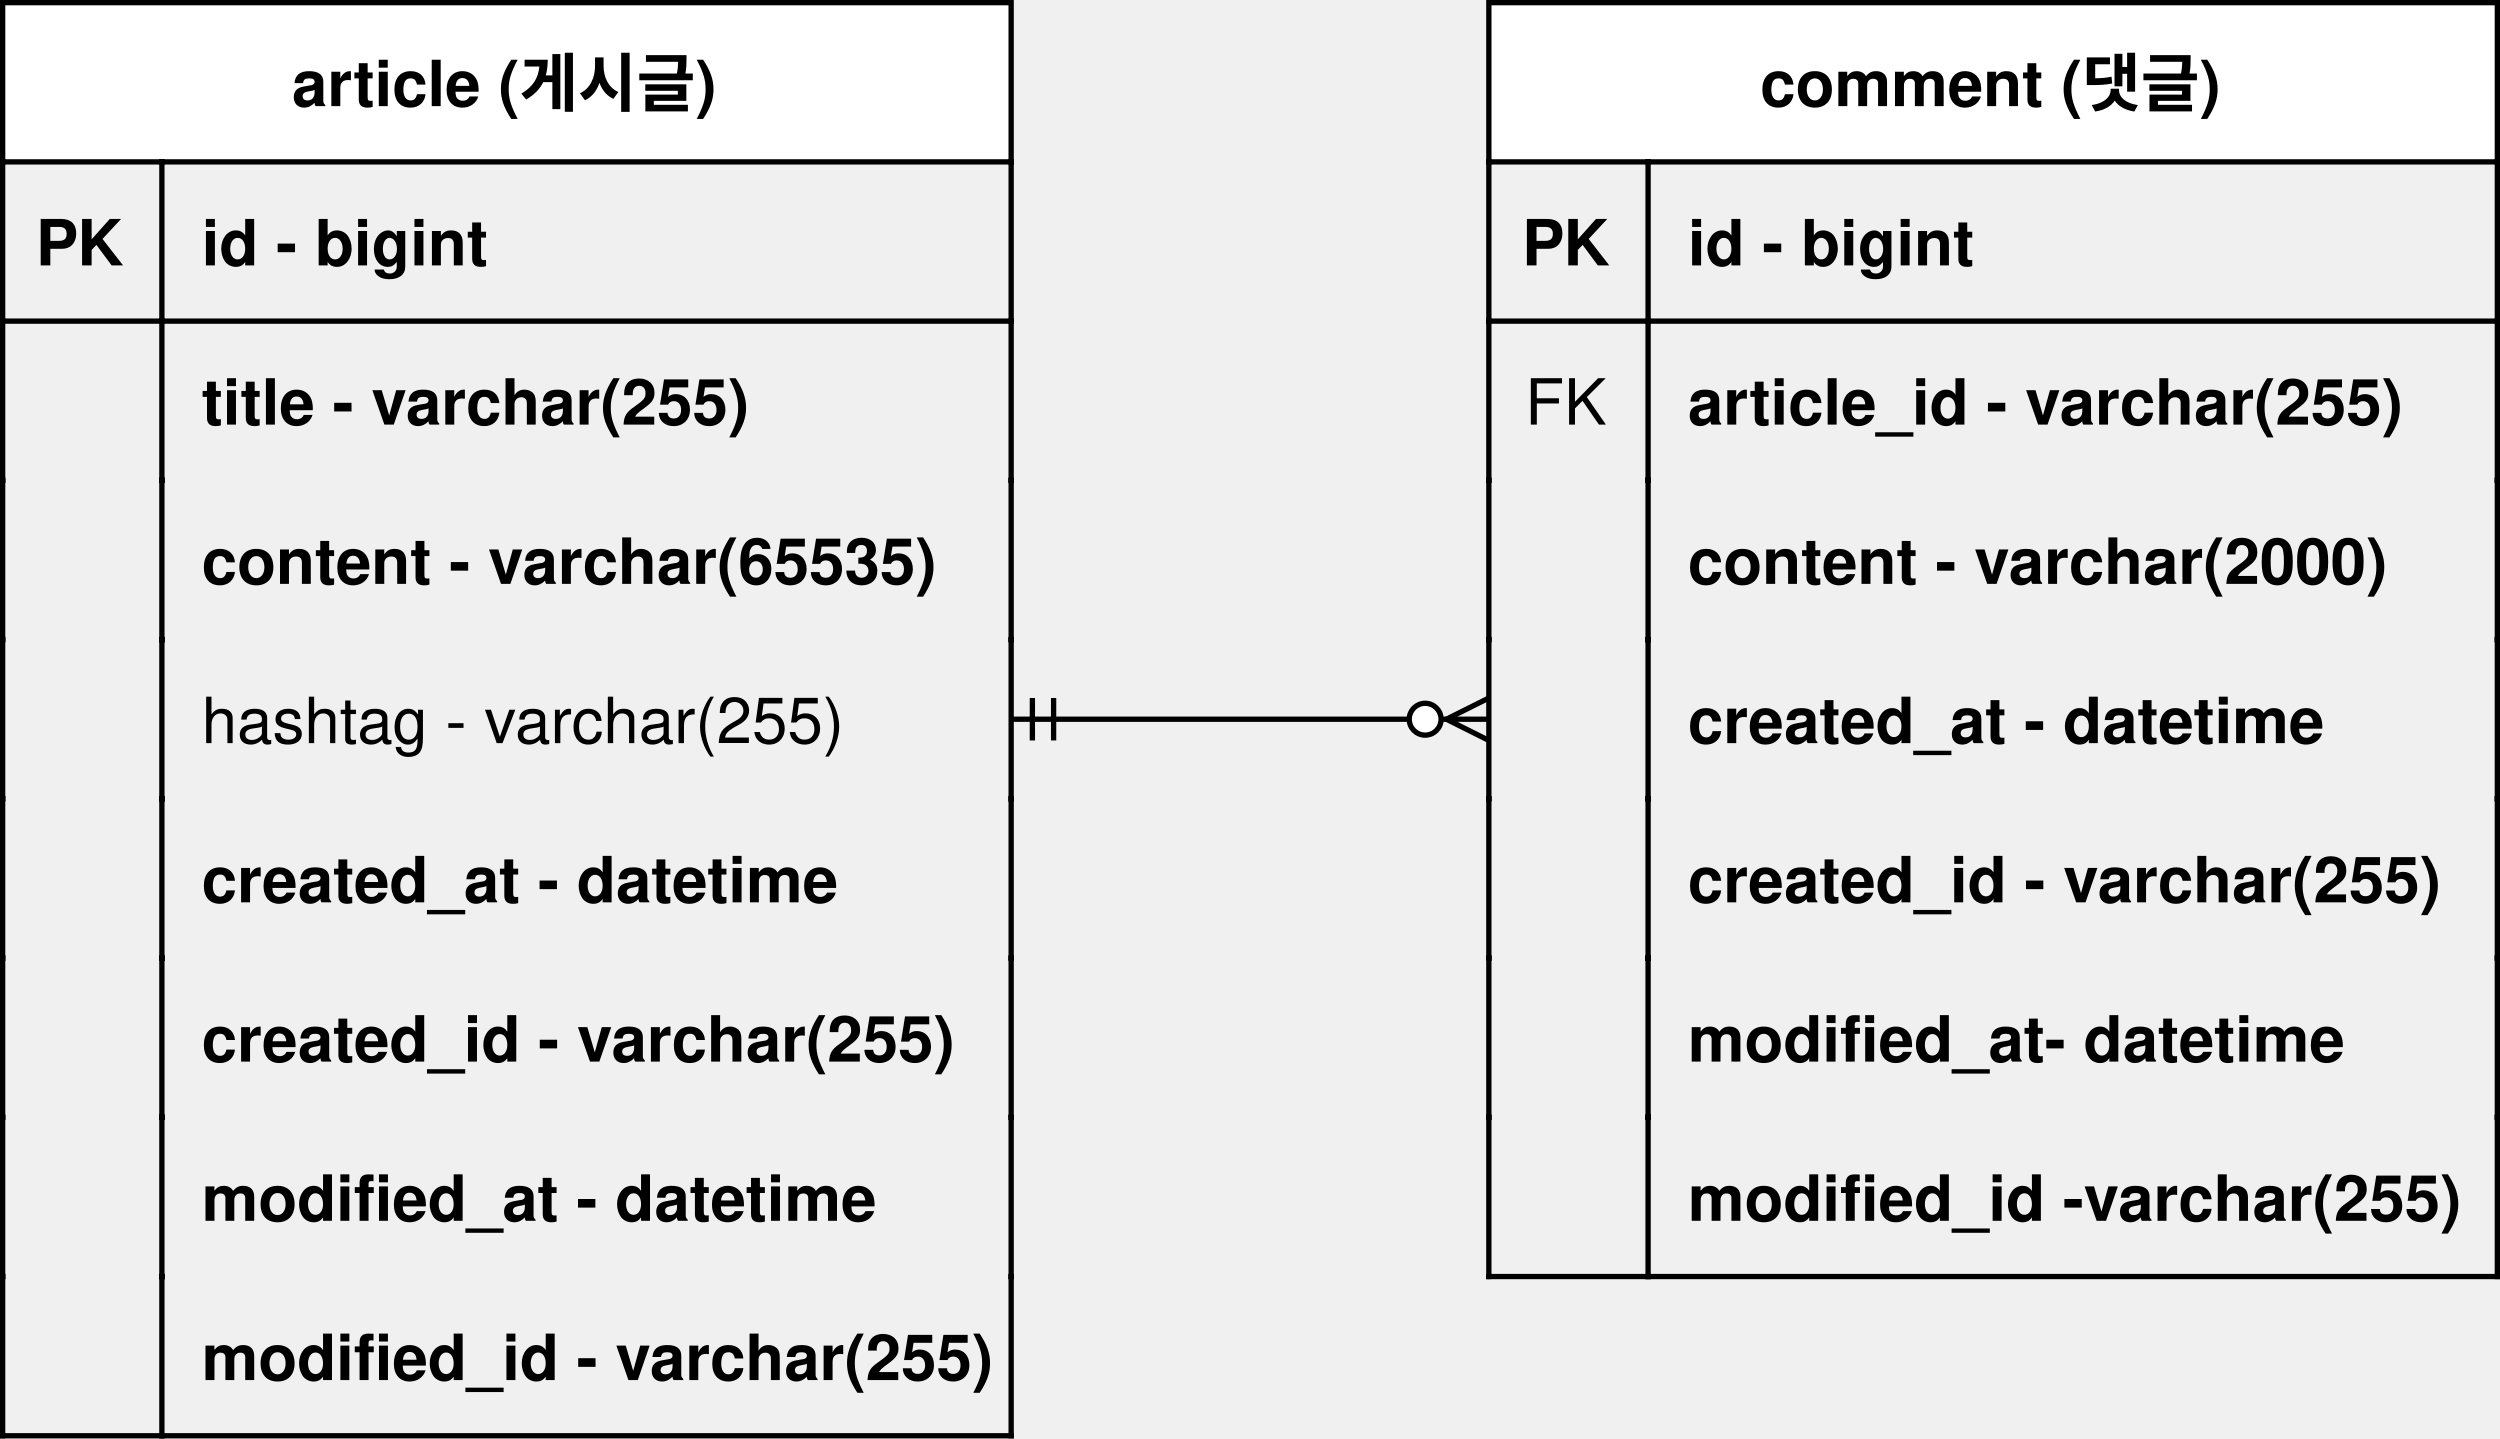
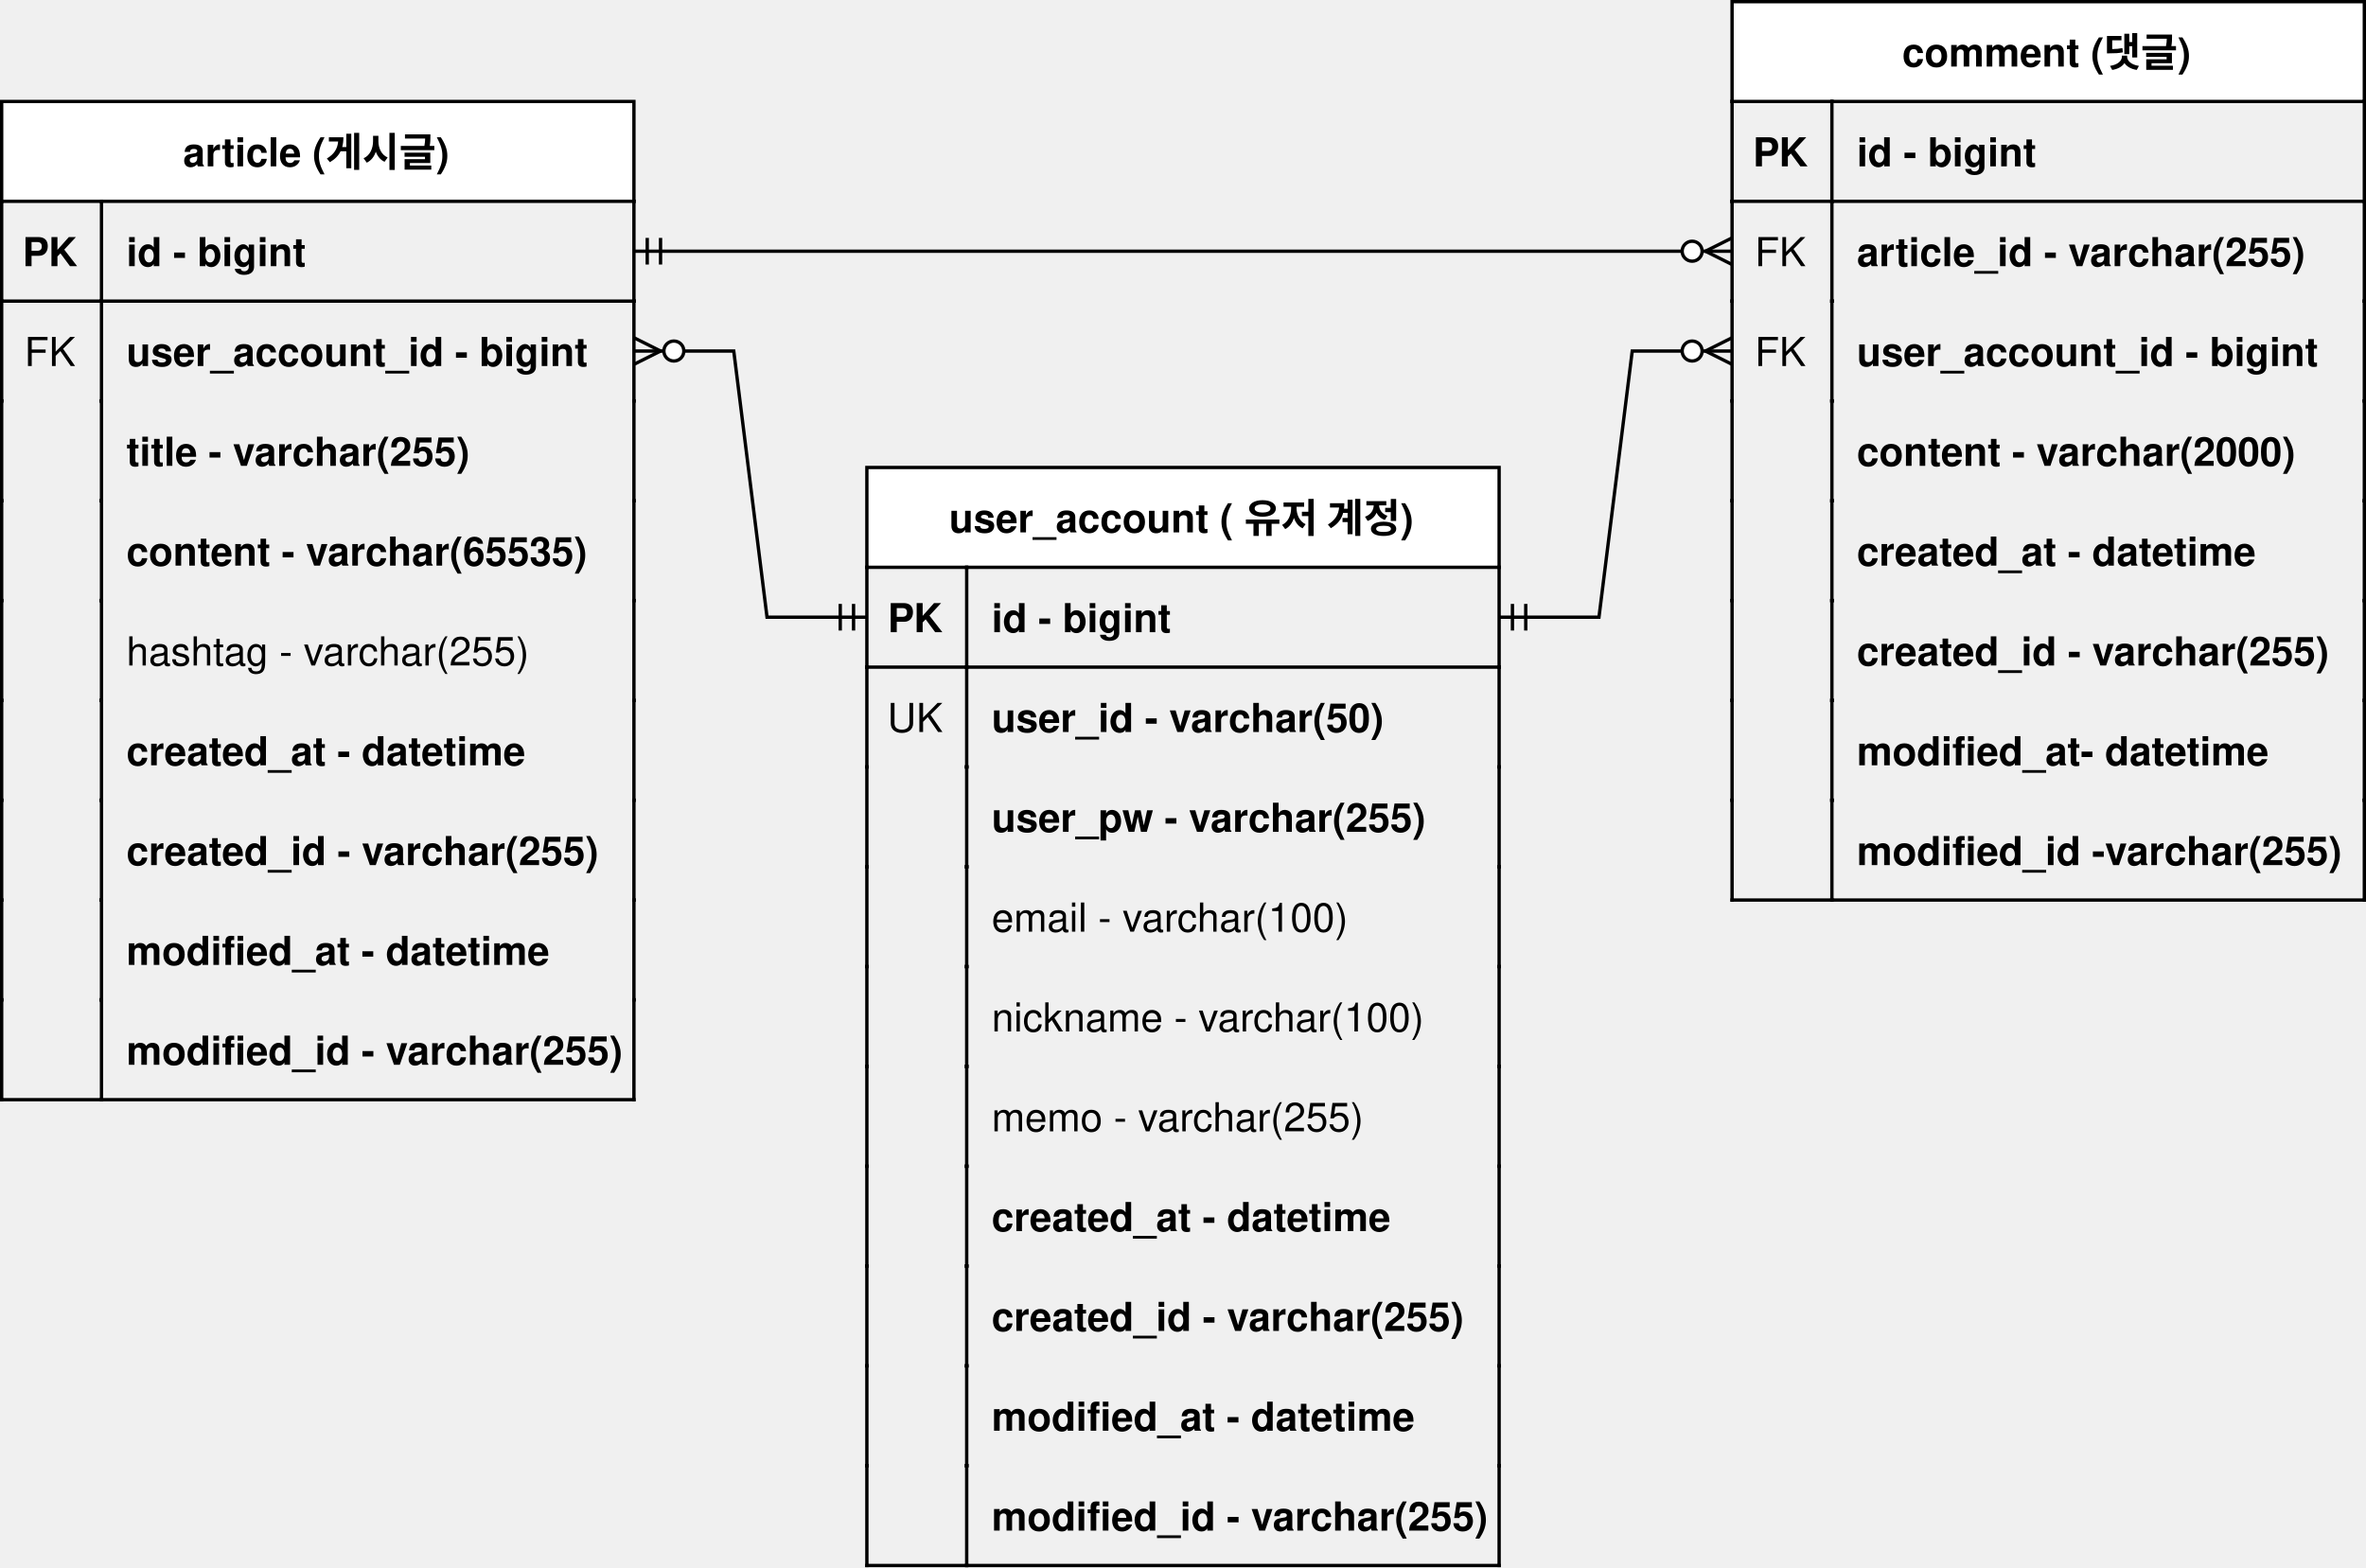
- <svg xmlns="http://www.w3.org/2000/svg" version="1.1" width="471px" height="271px" viewBox="-0.5 -0.5 471 271" content="&lt;mxfile host=&quot;app.diagrams.net&quot; modified=&quot;2023-02-03T14:07:26.962Z&quot; agent=&quot;5.0 (Windows NT 10.0; Win64; x64) AppleWebKit/537.36 (KHTML, like Gecko) Chrome/109.0.0.0 Safari/537.36&quot; etag=&quot;fzOn1DcI_xq3Z5FIVGbQ&quot; version=&quot;20.8.15&quot; type=&quot;github&quot;&gt;&lt;diagram name=&quot;페이지-1&quot; id=&quot;qyMd-L4pfQEBpi4ErhPs&quot;&gt;7Z1db9s2FIZ/jYDsIoX15diXleN0w1IsSFus283AWLREgBI9mmns/PqREmnJpuVKq22lJoEEEY8oSjznpR7zRJQdf5KtPlCwSD+SGGLHG8Qrx791PM/1xj7/Iyzr0hIGbmlIKIplpcrwCb1CaRxI6zOK4XKrIiMEM7TYNs5InsMZ27IBSsnLdrU5wdtnXYAEaoZPM4B1658oZmlpHXk3lf1XiJJUndkdjss9GVCVZU+WKYjJS83kTx1/Qglh5Va2mkAsnKf8Uh5317B3c2EU5qzNAWn2Ad6tvySj9b9//5Y+rB9RhK9lK98AfpYdBpShGe+9N7hypu+dyHNGE2c6cUaRM54UlpEzGvwi+8TWylG8ewuxycCTMEVLxluS8fQH3MAjxADKIeUGtyhjDBZLVFQvLSnC8T1Yk2emGlKlaI5WMH4swynq8sje88ZEUTQ+541/khcjdgOMkpxvz7hzxBkjCpf8Wu7BkskasuOQMrhq9Ki7iRMXOCQZZHTNq6gDBjK0UttDWXyphOKOpS2ticS7kUYgxZlsmq7ixzdkCDuE09PCeThOj0KQUUooehXRwdKb9dgV5ReUYZBzpYN4xxSRYmQXMUAYTwgmIsA5yaEWY1EppmTxGdAEMmlYEJSzwg9hxH+4ZyaDd6ET8mud8LJblfmPqE7ZhORLRrmWRBuQh/QFirBGjCxkoxjOVftU+l1sPxHGSNZFAM2DRleFVIHfUgX+qUTgayJ4+L1RBgsx3gF+5PdOkCe4DFpxKwVV0PZEdq+vN/7ddfzu8CTc7XNc3A1TFMcw/6F4ePvjUQuA39H/srHKK51bA5jfd3LA+AB5zuOlFtTNdf7/OAdanHl1b3DNf59QIkZHv0FX9+CybrRcgBnKk/vyyOGOKsJzqWLVPEqHR1VJq+bOIJPQMqEVEwYnZELbTwYnY8KwvQjOc3OAMVLtHR8IoZlAuNGCzBArrvW6MNNZCuiVF4bNn97fCBn2yWH7M8SxtWEcFkYWC71jYdw3FsZGYWFkJhZUKq0WZZGLEb7aJsMwDH2j2dAgEOPY4OppQQuHc8PB9fqmg9shnXgBeHAb4nHxfNAThilYpgwkFzJzOL4kzCOCnmy0RDg7EcLeidAhmXgJRAgMJYKeLpxRyE8Z/wPUpCHmRYYy+DMC4UjThSZ5mEcHPfNo6XB2Oox6p0OHnOIl0OHGUDroWUNFh80/oH/2KcOxCNEgEeMIoXIZlhA9EmLzUGVvhPA6JBYvgBC15zyNIoSKai3MGYnRHNkJRCt9mIcHPQVp8XB2PAS946FDlvES8OAbigc9i7jBg51BtNOIeYjYk5MkWVY+xXDlTCOxTmXs2xUqW/JQOaGuK1SCk93ibaqwHel/bIlKOVoaUd/7GhVPTxVe+iIVQ7OFnp4ttMtUWujCOMCrU1oynHQO+B0y9L5SxddThHd9k+Gks0Df0CShrycJ5dpzOwlsKRHzGGHzhG+AEb0vW/HNyhP6huYJfT1PuH/hijcYHMj3GMAHmySUjuiwoM3y4VR86H/likpfmgKIsZmACPS5on1Oub08jMNDoE85LR7Oj4fel7EEHaaRF4CHUvYG4kGfJtoHlbtJxDxE2NdlvQVE9L6WJTDrjVmBoa/MCvTHUWpPKtv5w0FxmAcH+9KsNwCH/pexBGa9Nysw9MVZap7a/JyynT0cFIhxgAhbrG+DcQKVz7lbEVs/QgwYIvm02lNGpiSE6wmGsAzLwQ3z+L34ZgNenD6+Qko+k48gXyuuVPsykMd/FFKiosdQsQWuEPuqGuPbfwn7u1CWble1arcKPvxK6fprvVA7ShSrw4qSOq7svuhzo6SkaUme6QwecK56KxlTeGuq2CIdvnl1f10wGyMtAvJt+5IPqPKBFI8xKr2HO98LoCmx7Ko8qlKh1tBwpyF3t6HSFVpD35czL1bfPFFWr76/w5/+Bw==&lt;/diagram&gt;&lt;/mxfile&gt;" resource="https://app.diagrams.net/#Hjinnnii%2Ffastcampus-backend-board%2Ffeature%252F%25236-domain%2Fdocument%2Fboard-erd.svg">
+ <svg xmlns="http://www.w3.org/2000/svg" version="1.1" width="711px" height="471px" viewBox="-0.5 -0.5 711 471" content="&lt;mxfile host=&quot;app.diagrams.net&quot; modified=&quot;2023-02-26T11:36:43.312Z&quot; agent=&quot;5.0 (Windows NT 10.0; Win64; x64) AppleWebKit/537.36 (KHTML, like Gecko) Chrome/110.0.0.0 Safari/537.36&quot; etag=&quot;m0-KMldksM6d4T_5NMNf&quot; version=&quot;20.8.16&quot; type=&quot;github&quot;&gt;&lt;diagram name=&quot;페이지-1&quot; id=&quot;qyMd-L4pfQEBpi4ErhPs&quot;&gt;7Z1dc5s4FIZ/DTPdi3T4tn0Zu+nu7KbTTNrOdq8yqlFsTQF5sdLY/fUrgWRjFFzYxIZwNNMPIwsZdF54zGsdyfJmyeb3DK2WH2iEY8u1o43lvbNc13EnNv9PlGyLksB3ioJFRiJZaV/wifzEslDut3ggEV4fVGSUxoysDgvnNE3xnB2UoSyjj4fV7ml8+KkrtMBawac5ivXSv0nElkXp2B3ty//AZLFUn+yEk+KdBKnK8kzWSxTRx1KRd2V5s4xSVrxKNjMci85T/VLs977m3d2BZThlTXb4+HX+Zzhim9njnX3zfXGxCf+9uRiPi2Z+oPhBnjHKGJnz03ftN9bVpTV1rfHMuppZ46k1meUlY2ts/yZPim1VT/HzW4mXDH0TRdM14y3JgHo2L+AhYoikOOMFTr4dx2i1Jnn1omRJ4ugabekDUw2prek92eDotoinqMtDe80bE5ui8Xve+Cd5MOJtFJNFyl/Pee+IT5xmeM2P5RqtmawhTxxnDG9qu9TZBYorHNMEs2zLq8gdQhlaqe2R3HzcC8VR+l+WROLZshBJcS52Le/jx1/IELYJ50QL5/E43QpFTpc0Iz9FdGLZm+XY5duPJIlRyqWOokrRlOaXdh4DEsczGlMR4JSmWIuxqBRldPUZZQvMZMGKkpTlHRFM+R/eNTP7bWAF/FhnfNvZb/M/onrGZjRds4xrSbSBeUgfsQjrlNGVbDTG96r9THa8eP2NMkaTNgI4ctXostiq+DbVwYlkoD6sJIObv2qFsBJXPIpv+e0TpYu4CFt+N0X7sD0R2yd7e9fD1a6vXqCUd/x9nN8QlySKcPq8iEyejkgpBF7LCMjG9t3SujUU81tPihi/Rh7SaK2FdXecz4i0o0Wa13ftC/73G1mIK6TbsKv7cFF3ul6hOUkX18WeYUUXwdl0sam/UsMX1Umj5s4hFNeQoREZ7FOSIeycDJ4mg/ddkwFHRLX38mAodA8QDL4W6Ic1zu7QfM4/k929Mko8JYrDbxQvrhB4iAgMIrpHxKRzRITNZTAEQARAATHSwswIyw/2Ii/O5kuUvXGDoN7qAQCHGnXAg4NuFBo4nB0Ojts5HVo4jEOgQ008hk4HR1nUpTgL/1701iEgwiDwYCOiRiLgEOHYuhlpGHF+RgRdM8KxW5iNA4CEFD5ESuh24hKtlwwtBvIYcQJRAOSC7kUaLpyfC+PuudDCYRwEF3yoXNA9xHmG+WdGd0g9QER8k5EEv0YsvNCjQ61AADJCtyMNI87OiN2wyw4Z0cJoHAQjRlAZoTuJihG7H6df++PDi3GiRiTwOKFuUIYTnXLC75wTTguzcQiccOynIzJ4Tji6mZjQiNwT8zDRTCEAIaHbkgYS54dE83yYk0GihfM4CEh4UCGhO4s7SJiniYYqAQiKJ3xKmiTFKIc31tVU5D5OPJP1WNZHoH5IkPf5ps8COx6c4D5v3MNmwH9e3qO8XmqJ33nio+Po7uHAMx+l9iEyXzcQX1lWy2lzH2uVAY/zatis4cNJHwh/xYfO0x8dV3cNh53/6JTmGoGFB3WJ61ObmCfCpiIBSApjHfaBFJ1nQTqubh0OnRRQzUNXNw+rufIz17p8RQ8WJ2WFcQ9VT7TIlDasOBkruk+KdNwW/uMgUFETkeGjQvcXn06LdG37yK8FEDBRIxGAmDCTMvYCE93nRaqWwWAC6KyMjqfbjCb/pYVA4EHC091KA4kOINF9kqTXwoEcAiQK5UOEhO4wmgSYliIBCAozS2MfQNGDTEkP1kSNUvkQQaG7i6UMGPMscVweABFh5mrsBSK6T5L0YM3WKJUPEBFKavX5L+ZJ4rhE4GHC101KTRg4WmDV67xjCdve4hgxQtOr/TtFbApOOK4gCUtieYHjNLoUy7Dxzavbnzijn+kHlG4VXfbvJSiNPuZiysQpY0UYvCHsq2qMv/5HlL8N5Na7TanaO4UgfqTZ9mt5o7SX2Nzvlm+p/YrTF+dcKypZtKYP2Rwf6V21EhdTkKsNQ4MBmrvZWMuS2RVmeUR+HB7zEV3e0HwEyy6dR/18Xv05XTVRnKvca69DraGw0lC1naIrtHZeTs+6hVoexmOJjC5+TFczsY7dZf6C/ysMPztP8PKssS8LJ0fukYAyvbyqNBq7o6f7SuObAZrNvtw+M9XLr3HcepPq5ev26dBTvXyoIzR93fQ0qV5NlAHwW60ZlHkW8+MXfOg+1cvXXdMvXfPhtO6HD3VUpq8bnvk3f+1n1AD2mMw6gQCkhBmT2QdKdJ/mpQaFQnHIfahDMgPd7cwZsXqsMAK6QV6nEHiQCHRD0UDi/JDoQX5XAGxMZlATkeFTQjcVcYJIXGGEM4DkLvsE+gDICDMcsxeM6D65KwA2HDOAOhwz0I3FlMy/pyipLp4NHhNmSKbqCTMksxeY6D69KwA2JDOAOiRT3XrKQzJxQgfoNj0LEWY4ptKLWT27D4joQWJX2MJ3HAIiQqjLZ4e6rWimiWghEICQMEtp9wIS3ad2hcDW0g6hrqUd1q+lbaaJaCgSgKAwK+L0AhTdr4EXAltQO4S6Hk6oO4tmodQ2CoFHCXV3MpTolBKe3TklRsCW0y6UD5ASI91cNCultlUJQFI0GAHZg8ki1MQPjtVq4gc1yYR63WSSieL0X2SyiF1S+y9ni5jUgORck0VUZwRw7YoWm04W4dUsInuuySJGDYzUHuj5dU5+0lzPTRYdOq2g7UMdqoXE2+pZWxS50s7/1jPfzChl5eoZWi0/0AiLGv8B&lt;/diagram&gt;&lt;/mxfile&gt;" resource="https://app.diagrams.net/#Hjinnnii%2Ffastcampus-backend-board%2Ffeature%252F%252317-domain%2Fdocument%2Fboard-erd.svg">
  <defs>
-     <clipPath id="mx-clip-0-30-30-30-0">
-       <rect x="0" y="30" width="30" height="30" />
-     </clipPath>
-     <clipPath id="mx-clip-36-30-154-30-0">
-       <rect x="36" y="30" width="154" height="30" />
+     <clipPath id="mx-clip-0-60-30-30-0">
+       <rect x="0" y="60" width="30" height="30" />
    </clipPath>
    <clipPath id="mx-clip-36-60-154-30-0">
      <rect x="36" y="60" width="154" height="30" />
    </clipPath>
+     <clipPath id="mx-clip-0-90-30-30-0">
+       <rect x="0" y="90" width="30" height="30" />
+     </clipPath>
    <clipPath id="mx-clip-36-90-154-30-0">
      <rect x="36" y="90" width="154" height="30" />
    </clipPath>
    <clipPath id="mx-clip-36-120-154-30-0">
      <rect x="36" y="120" width="154" height="30" />
    </clipPath>
    <clipPath id="mx-clip-36-150-154-30-0">
      <rect x="36" y="150" width="154" height="30" />
    </clipPath>
    <clipPath id="mx-clip-36-180-154-30-0">
      <rect x="36" y="180" width="154" height="30" />
    </clipPath>
    <clipPath id="mx-clip-36-210-154-30-0">
      <rect x="36" y="210" width="154" height="30" />
    </clipPath>
    <clipPath id="mx-clip-36-240-154-30-0">
      <rect x="36" y="240" width="154" height="30" />
    </clipPath>
-     <clipPath id="mx-clip-280-30-30-30-0">
-       <rect x="280" y="30" width="30" height="30" />
-     </clipPath>
-     <clipPath id="mx-clip-316-30-154-30-0">
-       <rect x="316" y="30" width="154" height="30" />
-     </clipPath>
-     <clipPath id="mx-clip-280-60-30-30-0">
-       <rect x="280" y="60" width="30" height="30" />
-     </clipPath>
-     <clipPath id="mx-clip-316-60-154-30-0">
-       <rect x="316" y="60" width="154" height="30" />
-     </clipPath>
-     <clipPath id="mx-clip-316-90-154-30-0">
-       <rect x="316" y="90" width="154" height="30" />
-     </clipPath>
-     <clipPath id="mx-clip-316-120-154-30-0">
-       <rect x="316" y="120" width="154" height="30" />
-     </clipPath>
-     <clipPath id="mx-clip-316-150-154-30-0">
-       <rect x="316" y="150" width="154" height="30" />
-     </clipPath>
-     <clipPath id="mx-clip-316-180-154-30-0">
-       <rect x="316" y="180" width="154" height="30" />
-     </clipPath>
-     <clipPath id="mx-clip-316-210-154-30-0">
-       <rect x="316" y="210" width="154" height="30" />
+     <clipPath id="mx-clip-36-270-154-30-0">
+       <rect x="36" y="270" width="154" height="30" />
+     </clipPath>
+     <clipPath id="mx-clip-36-300-154-30-0">
+       <rect x="36" y="300" width="154" height="30" />
+     </clipPath>
+     <clipPath id="mx-clip-520-30-30-30-0">
+       <rect x="520" y="30" width="30" height="30" />
+     </clipPath>
+     <clipPath id="mx-clip-556-30-154-30-0">
+       <rect x="556" y="30" width="154" height="30" />
+     </clipPath>
+     <clipPath id="mx-clip-520-60-30-30-0">
+       <rect x="520" y="60" width="30" height="30" />
+     </clipPath>
+     <clipPath id="mx-clip-556-60-154-30-0">
+       <rect x="556" y="60" width="154" height="30" />
+     </clipPath>
+     <clipPath id="mx-clip-520-90-30-30-0">
+       <rect x="520" y="90" width="30" height="30" />
+     </clipPath>
+     <clipPath id="mx-clip-556-90-154-30-0">
+       <rect x="556" y="90" width="154" height="30" />
+     </clipPath>
+     <clipPath id="mx-clip-556-120-154-30-0">
+       <rect x="556" y="120" width="154" height="30" />
+     </clipPath>
+     <clipPath id="mx-clip-556-150-154-30-0">
+       <rect x="556" y="150" width="154" height="30" />
+     </clipPath>
+     <clipPath id="mx-clip-556-180-154-30-0">
+       <rect x="556" y="180" width="154" height="30" />
+     </clipPath>
+     <clipPath id="mx-clip-556-210-154-30-0">
+       <rect x="556" y="210" width="154" height="30" />
+     </clipPath>
+     <clipPath id="mx-clip-556-240-154-30-0">
+       <rect x="556" y="240" width="154" height="30" />
+     </clipPath>
+     <clipPath id="mx-clip-260-170-30-30-0">
+       <rect x="260" y="170" width="30" height="30" />
+     </clipPath>
+     <clipPath id="mx-clip-296-170-154-30-0">
+       <rect x="296" y="170" width="154" height="30" />
+     </clipPath>
+     <clipPath id="mx-clip-260-200-30-30-0">
+       <rect x="260" y="200" width="30" height="30" />
+     </clipPath>
+     <clipPath id="mx-clip-296-200-154-30-0">
+       <rect x="296" y="200" width="154" height="30" />
+     </clipPath>
+     <clipPath id="mx-clip-296-230-154-30-0">
+       <rect x="296" y="230" width="154" height="30" />
+     </clipPath>
+     <clipPath id="mx-clip-296-260-154-30-0">
+       <rect x="296" y="260" width="154" height="30" />
+     </clipPath>
+     <clipPath id="mx-clip-296-290-154-30-0">
+       <rect x="296" y="290" width="154" height="30" />
+     </clipPath>
+     <clipPath id="mx-clip-296-320-154-30-0">
+       <rect x="296" y="320" width="154" height="30" />
+     </clipPath>
+     <clipPath id="mx-clip-296-350-154-30-0">
+       <rect x="296" y="350" width="154" height="30" />
+     </clipPath>
+     <clipPath id="mx-clip-296-380-154-30-0">
+       <rect x="296" y="380" width="154" height="30" />
+     </clipPath>
+     <clipPath id="mx-clip-296-410-154-30-0">
+       <rect x="296" y="410" width="154" height="30" />
+     </clipPath>
+     <clipPath id="mx-clip-296-440-154-30-0">
+       <rect x="296" y="440" width="154" height="30" />
    </clipPath>
  </defs>
  <g>
-     <path d="M 0 30 L 0 0 L 190 0 L 190 30" fill="rgb(255, 255, 255)" stroke="rgb(0, 0, 0)" stroke-miterlimit="10" pointer-events="all" />
-     <path d="M 0 30 L 0 270 L 190 270 L 190 30" fill="none" stroke="rgb(0, 0, 0)" stroke-miterlimit="10" pointer-events="none" />
-     <path d="M 0 30 L 190 30" fill="none" stroke="rgb(0, 0, 0)" stroke-miterlimit="10" pointer-events="none" />
-     <path d="M 30 30 L 30 60 L 30 90 L 30 120 L 30 150 L 30 180 L 30 210 L 30 240 L 30 270" fill="none" stroke="rgb(0, 0, 0)" stroke-miterlimit="10" pointer-events="none" />
+     <path d="M 0 60 L 0 30 L 190 30 L 190 60" fill="rgb(255, 255, 255)" stroke="rgb(0, 0, 0)" stroke-miterlimit="10" pointer-events="all" />
+     <path d="M 0 60 L 0 330 L 190 330 L 190 60" fill="none" stroke="rgb(0, 0, 0)" stroke-miterlimit="10" pointer-events="none" />
+     <path d="M 0 60 L 190 60" fill="none" stroke="rgb(0, 0, 0)" stroke-miterlimit="10" pointer-events="none" />
+     <path d="M 30 60 L 30 90 L 30 120 L 30 150 L 30 180 L 30 210 L 30 240 L 30 270 L 30 300 L 30 330" fill="none" stroke="rgb(0, 0, 0)" stroke-miterlimit="10" pointer-events="none" />
    <g fill="rgb(0, 0, 0)" font-family="Helvetica" font-weight="bold" pointer-events="none" text-anchor="middle" font-size="12px">
-       <text x="94.5" y="19.5">article (게시글)</text>
-     </g>
-     <path d="M 0 30 M 190 30 M 190 60 L 0 60" fill="none" stroke="rgb(0, 0, 0)" stroke-linecap="square" stroke-miterlimit="10" pointer-events="none" />
-     <path d="M 0 30 M 30 30 M 30 60 M 0 60" fill="none" stroke="rgb(0, 0, 0)" stroke-linecap="square" stroke-miterlimit="10" pointer-events="none" />
-     <g fill="rgb(0, 0, 0)" font-family="Helvetica" font-weight="bold" pointer-events="none" clip-path="url(#mx-clip-0-30-30-30-0)" text-anchor="middle" font-size="12px">
-       <text x="14.5" y="49.5">PK</text>
-     </g>
-     <path d="M 30 30 M 190 30 M 190 60 M 30 60" fill="none" stroke="rgb(0, 0, 0)" stroke-linecap="square" stroke-miterlimit="10" pointer-events="none" />
-     <g fill="rgb(0, 0, 0)" font-family="Helvetica" font-weight="bold" text-decoration="underline" pointer-events="none" clip-path="url(#mx-clip-36-30-154-30-0)" font-size="12px">
-       <text x="37.5" y="49.5">id - bigint</text>
-     </g>
+       <text x="94.5" y="49.5">article (게시글)</text>
+     </g>
+     <path d="M 0 60 M 190 60 M 190 90 L 0 90" fill="none" stroke="rgb(0, 0, 0)" stroke-linecap="square" stroke-miterlimit="10" pointer-events="none" />
    <path d="M 0 60 M 30 60 M 30 90 M 0 90" fill="none" stroke="rgb(0, 0, 0)" stroke-linecap="square" stroke-miterlimit="10" pointer-events="none" />
+     <g fill="rgb(0, 0, 0)" font-family="Helvetica" font-weight="bold" pointer-events="none" clip-path="url(#mx-clip-0-60-30-30-0)" text-anchor="middle" font-size="12px">
+       <text x="14.5" y="79.5">PK</text>
+     </g>
    <path d="M 30 60 M 190 60 M 190 90 M 30 90" fill="none" stroke="rgb(0, 0, 0)" stroke-linecap="square" stroke-miterlimit="10" pointer-events="none" />
-     <g fill="rgb(0, 0, 0)" font-family="Helvetica" font-weight="bold" pointer-events="none" clip-path="url(#mx-clip-36-60-154-30-0)" font-size="12px">
-       <text x="37.5" y="79.5">title - varchar(255)</text>
+     <g fill="rgb(0, 0, 0)" font-family="Helvetica" font-weight="bold" text-decoration="underline" pointer-events="none" clip-path="url(#mx-clip-36-60-154-30-0)" font-size="12px">
+       <text x="37.5" y="79.5">id - bigint</text>
    </g>
    <path d="M 0 90 M 30 90 M 30 120 M 0 120" fill="none" stroke="rgb(0, 0, 0)" stroke-linecap="square" stroke-miterlimit="10" pointer-events="none" />
+     <g fill="rgb(0, 0, 0)" font-family="Helvetica" pointer-events="none" clip-path="url(#mx-clip-0-90-30-30-0)" text-anchor="middle" font-size="12px">
+       <text x="14.5" y="109.5">FK</text>
+     </g>
    <path d="M 30 90 M 190 90 M 190 120 M 30 120" fill="none" stroke="rgb(0, 0, 0)" stroke-linecap="square" stroke-miterlimit="10" pointer-events="none" />
    <g fill="rgb(0, 0, 0)" font-family="Helvetica" font-weight="bold" pointer-events="none" clip-path="url(#mx-clip-36-90-154-30-0)" font-size="12px">
-       <text x="37.5" y="109.5">content - varchar(65535)</text>
+       <text x="37.5" y="109.5">user_account_id - bigint</text>
    </g>
    <path d="M 0 120 M 30 120 M 30 150 M 0 150" fill="none" stroke="rgb(0, 0, 0)" stroke-linecap="square" stroke-miterlimit="10" pointer-events="none" />
    <path d="M 30 120 M 190 120 M 190 150 M 30 150" fill="none" stroke="rgb(0, 0, 0)" stroke-linecap="square" stroke-miterlimit="10" pointer-events="none" />
-     <g fill="rgb(0, 0, 0)" font-family="Helvetica" pointer-events="none" clip-path="url(#mx-clip-36-120-154-30-0)" font-size="12px">
-       <text x="37.5" y="139.5">hashtag - varchar(255)</text>
+     <g fill="rgb(0, 0, 0)" font-family="Helvetica" font-weight="bold" pointer-events="none" clip-path="url(#mx-clip-36-120-154-30-0)" font-size="12px">
+       <text x="37.5" y="139.5">title - varchar(255)</text>
    </g>
    <path d="M 0 150 M 30 150 M 30 180 M 0 180" fill="none" stroke="rgb(0, 0, 0)" stroke-linecap="square" stroke-miterlimit="10" pointer-events="none" />
    <path d="M 30 150 M 190 150 M 190 180 M 30 180" fill="none" stroke="rgb(0, 0, 0)" stroke-linecap="square" stroke-miterlimit="10" pointer-events="none" />
    <g fill="rgb(0, 0, 0)" font-family="Helvetica" font-weight="bold" pointer-events="none" clip-path="url(#mx-clip-36-150-154-30-0)" font-size="12px">
-       <text x="37.5" y="169.5">created_at - datetime</text>
+       <text x="37.5" y="169.5">content - varchar(65535)</text>
    </g>
    <path d="M 0 180 M 30 180 M 30 210 M 0 210" fill="none" stroke="rgb(0, 0, 0)" stroke-linecap="square" stroke-miterlimit="10" pointer-events="none" />
    <path d="M 30 180 M 190 180 M 190 210 M 30 210" fill="none" stroke="rgb(0, 0, 0)" stroke-linecap="square" stroke-miterlimit="10" pointer-events="none" />
-     <g fill="rgb(0, 0, 0)" font-family="Helvetica" font-weight="bold" pointer-events="none" clip-path="url(#mx-clip-36-180-154-30-0)" font-size="12px">
-       <text x="37.5" y="199.5">created_id - varchar(255)</text>
+     <g fill="rgb(0, 0, 0)" font-family="Helvetica" pointer-events="none" clip-path="url(#mx-clip-36-180-154-30-0)" font-size="12px">
+       <text x="37.5" y="199.5">hashtag - varchar(255)</text>
    </g>
    <path d="M 0 210 M 30 210 M 30 240 M 0 240" fill="none" stroke="rgb(0, 0, 0)" stroke-linecap="square" stroke-miterlimit="10" pointer-events="none" />
    <path d="M 30 210 M 190 210 M 190 240 M 30 240" fill="none" stroke="rgb(0, 0, 0)" stroke-linecap="square" stroke-miterlimit="10" pointer-events="none" />
    <g fill="rgb(0, 0, 0)" font-family="Helvetica" font-weight="bold" pointer-events="none" clip-path="url(#mx-clip-36-210-154-30-0)" font-size="12px">
-       <text x="37.5" y="229.5">modified_at - datetime</text>
+       <text x="37.5" y="229.5">created_at - datetime</text>
    </g>
    <path d="M 0 240 M 30 240 M 30 270 M 0 270" fill="none" stroke="rgb(0, 0, 0)" stroke-linecap="square" stroke-miterlimit="10" pointer-events="none" />
    <path d="M 30 240 M 190 240 M 190 270 M 30 270" fill="none" stroke="rgb(0, 0, 0)" stroke-linecap="square" stroke-miterlimit="10" pointer-events="none" />
    <g fill="rgb(0, 0, 0)" font-family="Helvetica" font-weight="bold" pointer-events="none" clip-path="url(#mx-clip-36-240-154-30-0)" font-size="12px">
-       <text x="37.5" y="259.5">modified_id - varchar(255)</text>
-     </g>
-     <path d="M 280 30 L 280 0 L 470 0 L 470 30" fill="rgb(255, 255, 255)" stroke="rgb(0, 0, 0)" stroke-miterlimit="10" pointer-events="none" />
-     <path d="M 280 30 L 280 240 L 470 240 L 470 30" fill="none" stroke="rgb(0, 0, 0)" stroke-miterlimit="10" pointer-events="none" />
-     <path d="M 280 30 L 470 30" fill="none" stroke="rgb(0, 0, 0)" stroke-miterlimit="10" pointer-events="none" />
-     <path d="M 310 30 L 310 60 L 310 90 L 310 120 L 310 150 L 310 180 L 310 210 L 310 240" fill="none" stroke="rgb(0, 0, 0)" stroke-miterlimit="10" pointer-events="none" />
+       <text x="37.5" y="259.5">created_id - varchar(255)</text>
+     </g>
+     <path d="M 0 270 M 30 270 M 30 300 M 0 300" fill="none" stroke="rgb(0, 0, 0)" stroke-linecap="square" stroke-miterlimit="10" pointer-events="none" />
+     <path d="M 30 270 M 190 270 M 190 300 M 30 300" fill="none" stroke="rgb(0, 0, 0)" stroke-linecap="square" stroke-miterlimit="10" pointer-events="none" />
+     <g fill="rgb(0, 0, 0)" font-family="Helvetica" font-weight="bold" pointer-events="none" clip-path="url(#mx-clip-36-270-154-30-0)" font-size="12px">
+       <text x="37.5" y="289.5">modified_at - datetime</text>
+     </g>
+     <path d="M 0 300 M 30 300 M 30 330 M 0 330" fill="none" stroke="rgb(0, 0, 0)" stroke-linecap="square" stroke-miterlimit="10" pointer-events="none" />
+     <path d="M 30 300 M 190 300 M 190 330 M 30 330" fill="none" stroke="rgb(0, 0, 0)" stroke-linecap="square" stroke-miterlimit="10" pointer-events="none" />
+     <g fill="rgb(0, 0, 0)" font-family="Helvetica" font-weight="bold" pointer-events="none" clip-path="url(#mx-clip-36-300-154-30-0)" font-size="12px">
+       <text x="37.5" y="319.5">modified_id - varchar(255)</text>
+     </g>
+     <path d="M 520 30 L 520 0 L 710 0 L 710 30" fill="rgb(255, 255, 255)" stroke="rgb(0, 0, 0)" stroke-miterlimit="10" pointer-events="none" />
+     <path d="M 520 30 L 520 270 L 710 270 L 710 30" fill="none" stroke="rgb(0, 0, 0)" stroke-miterlimit="10" pointer-events="none" />
+     <path d="M 520 30 L 710 30" fill="none" stroke="rgb(0, 0, 0)" stroke-miterlimit="10" pointer-events="none" />
+     <path d="M 550 30 L 550 60 L 550 90 L 550 120 L 550 150 L 550 180 L 550 210 L 550 240 L 550 270" fill="none" stroke="rgb(0, 0, 0)" stroke-miterlimit="10" pointer-events="none" />
    <g fill="rgb(0, 0, 0)" font-family="Helvetica" font-weight="bold" pointer-events="none" text-anchor="middle" font-size="12px">
-       <text x="374.5" y="19.5">comment (댓글)</text>
-     </g>
-     <path d="M 280 30 M 470 30 M 470 60 L 280 60" fill="none" stroke="rgb(0, 0, 0)" stroke-linecap="square" stroke-miterlimit="10" pointer-events="none" />
-     <path d="M 280 30 M 310 30 M 310 60 M 280 60" fill="none" stroke="rgb(0, 0, 0)" stroke-linecap="square" stroke-miterlimit="10" pointer-events="none" />
-     <g fill="rgb(0, 0, 0)" font-family="Helvetica" font-weight="bold" pointer-events="none" clip-path="url(#mx-clip-280-30-30-30-0)" text-anchor="middle" font-size="12px">
-       <text x="294.5" y="49.5">PK</text>
-     </g>
-     <path d="M 310 30 M 470 30 M 470 60 M 310 60" fill="none" stroke="rgb(0, 0, 0)" stroke-linecap="square" stroke-miterlimit="10" pointer-events="none" />
-     <g fill="rgb(0, 0, 0)" font-family="Helvetica" font-weight="bold" text-decoration="underline" pointer-events="none" clip-path="url(#mx-clip-316-30-154-30-0)" font-size="12px">
-       <text x="317.5" y="49.5">id - bigint</text>
-     </g>
-     <path d="M 280 60 M 310 60 M 310 90 M 280 90" fill="none" stroke="rgb(0, 0, 0)" stroke-linecap="square" stroke-miterlimit="10" pointer-events="none" />
-     <g fill="rgb(0, 0, 0)" font-family="Helvetica" pointer-events="none" clip-path="url(#mx-clip-280-60-30-30-0)" text-anchor="middle" font-size="12px">
-       <text x="294.5" y="79.5">FK</text>
-     </g>
-     <path d="M 310 60 M 470 60 M 470 90 M 310 90" fill="none" stroke="rgb(0, 0, 0)" stroke-linecap="square" stroke-miterlimit="10" pointer-events="none" />
-     <g fill="rgb(0, 0, 0)" font-family="Helvetica" font-weight="bold" pointer-events="none" clip-path="url(#mx-clip-316-60-154-30-0)" font-size="12px">
-       <text x="317.5" y="79.5">article_id - varchar(255)</text>
-     </g>
-     <path d="M 280 90 M 310 90 M 310 120 M 280 120" fill="none" stroke="rgb(0, 0, 0)" stroke-linecap="square" stroke-miterlimit="10" pointer-events="none" />
-     <path d="M 310 90 M 470 90 M 470 120 M 310 120" fill="none" stroke="rgb(0, 0, 0)" stroke-linecap="square" stroke-miterlimit="10" pointer-events="none" />
-     <g fill="rgb(0, 0, 0)" font-family="Helvetica" font-weight="bold" pointer-events="none" clip-path="url(#mx-clip-316-90-154-30-0)" font-size="12px">
-       <text x="317.5" y="109.5">content - varchar(2000)</text>
-     </g>
-     <path d="M 280 120 M 310 120 M 310 150 M 280 150" fill="none" stroke="rgb(0, 0, 0)" stroke-linecap="square" stroke-miterlimit="10" pointer-events="none" />
-     <path d="M 310 120 M 470 120 M 470 150 M 310 150" fill="none" stroke="rgb(0, 0, 0)" stroke-linecap="square" stroke-miterlimit="10" pointer-events="none" />
-     <g fill="rgb(0, 0, 0)" font-family="Helvetica" font-weight="bold" pointer-events="none" clip-path="url(#mx-clip-316-120-154-30-0)" font-size="12px">
-       <text x="317.5" y="139.5">created_at - datetime</text>
-     </g>
-     <path d="M 280 150 M 310 150 M 310 180 M 280 180" fill="none" stroke="rgb(0, 0, 0)" stroke-linecap="square" stroke-miterlimit="10" pointer-events="none" />
-     <path d="M 310 150 M 470 150 M 470 180 M 310 180" fill="none" stroke="rgb(0, 0, 0)" stroke-linecap="square" stroke-miterlimit="10" pointer-events="none" />
-     <g fill="rgb(0, 0, 0)" font-family="Helvetica" font-weight="bold" pointer-events="none" clip-path="url(#mx-clip-316-150-154-30-0)" font-size="12px">
-       <text x="317.5" y="169.5">created_id - varchar(255)</text>
-     </g>
-     <path d="M 280 180 M 310 180 M 310 210 M 280 210" fill="none" stroke="rgb(0, 0, 0)" stroke-linecap="square" stroke-miterlimit="10" pointer-events="none" />
-     <path d="M 310 180 M 470 180 M 470 210 M 310 210" fill="none" stroke="rgb(0, 0, 0)" stroke-linecap="square" stroke-miterlimit="10" pointer-events="none" />
-     <g fill="rgb(0, 0, 0)" font-family="Helvetica" font-weight="bold" pointer-events="none" clip-path="url(#mx-clip-316-180-154-30-0)" font-size="12px">
-       <text x="317.5" y="199.5">modified_at- datetime</text>
-     </g>
-     <path d="M 280 210 M 310 210 M 310 240 M 280 240" fill="none" stroke="rgb(0, 0, 0)" stroke-linecap="square" stroke-miterlimit="10" pointer-events="none" />
-     <path d="M 310 210 M 470 210 M 470 240 M 310 240" fill="none" stroke="rgb(0, 0, 0)" stroke-linecap="square" stroke-miterlimit="10" pointer-events="none" />
-     <g fill="rgb(0, 0, 0)" font-family="Helvetica" font-weight="bold" pointer-events="none" clip-path="url(#mx-clip-316-210-154-30-0)" font-size="12px">
-       <text x="317.5" y="229.5">modified_id -varchar(255)</text>
-     </g>
-     <path d="M 190 135 L 220 135 L 250 135 L 280 135" fill="none" stroke="rgb(0, 0, 0)" stroke-miterlimit="10" pointer-events="none" />
-     <path d="M 194 131 L 194 139 M 198 131 L 198 139" fill="none" stroke="rgb(0, 0, 0)" stroke-miterlimit="10" pointer-events="none" />
-     <ellipse cx="268" cy="135" rx="3" ry="3" fill="#ffffff" stroke="rgb(0, 0, 0)" pointer-events="none" />
-     <path d="M 280 131 L 272 135 L 280 139" fill="none" stroke="rgb(0, 0, 0)" stroke-miterlimit="10" pointer-events="none" />
+       <text x="614.5" y="19.5">comment (댓글)</text>
+     </g>
+     <path d="M 520 30 M 710 30 M 710 60 L 520 60" fill="none" stroke="rgb(0, 0, 0)" stroke-linecap="square" stroke-miterlimit="10" pointer-events="none" />
+     <path d="M 520 30 M 550 30 M 550 60 M 520 60" fill="none" stroke="rgb(0, 0, 0)" stroke-linecap="square" stroke-miterlimit="10" pointer-events="none" />
+     <g fill="rgb(0, 0, 0)" font-family="Helvetica" font-weight="bold" pointer-events="none" clip-path="url(#mx-clip-520-30-30-30-0)" text-anchor="middle" font-size="12px">
+       <text x="534.5" y="49.5">PK</text>
+     </g>
+     <path d="M 550 30 M 710 30 M 710 60 M 550 60" fill="none" stroke="rgb(0, 0, 0)" stroke-linecap="square" stroke-miterlimit="10" pointer-events="none" />
+     <g fill="rgb(0, 0, 0)" font-family="Helvetica" font-weight="bold" text-decoration="underline" pointer-events="none" clip-path="url(#mx-clip-556-30-154-30-0)" font-size="12px">
+       <text x="557.5" y="49.5">id - bigint</text>
+     </g>
+     <path d="M 520 60 M 550 60 M 550 90 M 520 90" fill="none" stroke="rgb(0, 0, 0)" stroke-linecap="square" stroke-miterlimit="10" pointer-events="none" />
+     <g fill="rgb(0, 0, 0)" font-family="Helvetica" pointer-events="none" clip-path="url(#mx-clip-520-60-30-30-0)" text-anchor="middle" font-size="12px">
+       <text x="534.5" y="79.5">FK</text>
+     </g>
+     <path d="M 550 60 M 710 60 M 710 90 M 550 90" fill="none" stroke="rgb(0, 0, 0)" stroke-linecap="square" stroke-miterlimit="10" pointer-events="none" />
+     <g fill="rgb(0, 0, 0)" font-family="Helvetica" font-weight="bold" pointer-events="none" clip-path="url(#mx-clip-556-60-154-30-0)" font-size="12px">
+       <text x="557.5" y="79.5">article_id - varchar(255)</text>
+     </g>
+     <path d="M 520 90 M 550 90 M 550 120 M 520 120" fill="none" stroke="rgb(0, 0, 0)" stroke-linecap="square" stroke-miterlimit="10" pointer-events="none" />
+     <g fill="rgb(0, 0, 0)" font-family="Helvetica" pointer-events="none" clip-path="url(#mx-clip-520-90-30-30-0)" text-anchor="middle" font-size="12px">
+       <text x="534.5" y="109.5">FK</text>
+     </g>
+     <path d="M 550 90 M 710 90 M 710 120 M 550 120" fill="none" stroke="rgb(0, 0, 0)" stroke-linecap="square" stroke-miterlimit="10" pointer-events="none" />
+     <g fill="rgb(0, 0, 0)" font-family="Helvetica" font-weight="bold" pointer-events="none" clip-path="url(#mx-clip-556-90-154-30-0)" font-size="12px">
+       <text x="557.5" y="109.5">user_account_id - bigint</text>
+     </g>
+     <path d="M 520 120 M 550 120 M 550 150 M 520 150" fill="none" stroke="rgb(0, 0, 0)" stroke-linecap="square" stroke-miterlimit="10" pointer-events="none" />
+     <path d="M 550 120 M 710 120 M 710 150 M 550 150" fill="none" stroke="rgb(0, 0, 0)" stroke-linecap="square" stroke-miterlimit="10" pointer-events="none" />
+     <g fill="rgb(0, 0, 0)" font-family="Helvetica" font-weight="bold" pointer-events="none" clip-path="url(#mx-clip-556-120-154-30-0)" font-size="12px">
+       <text x="557.5" y="139.5">content - varchar(2000)</text>
+     </g>
+     <path d="M 520 150 M 550 150 M 550 180 M 520 180" fill="none" stroke="rgb(0, 0, 0)" stroke-linecap="square" stroke-miterlimit="10" pointer-events="none" />
+     <path d="M 550 150 M 710 150 M 710 180 M 550 180" fill="none" stroke="rgb(0, 0, 0)" stroke-linecap="square" stroke-miterlimit="10" pointer-events="none" />
+     <g fill="rgb(0, 0, 0)" font-family="Helvetica" font-weight="bold" pointer-events="none" clip-path="url(#mx-clip-556-150-154-30-0)" font-size="12px">
+       <text x="557.5" y="169.5">created_at - datetime</text>
+     </g>
+     <path d="M 520 180 M 550 180 M 550 210 M 520 210" fill="none" stroke="rgb(0, 0, 0)" stroke-linecap="square" stroke-miterlimit="10" pointer-events="none" />
+     <path d="M 550 180 M 710 180 M 710 210 M 550 210" fill="none" stroke="rgb(0, 0, 0)" stroke-linecap="square" stroke-miterlimit="10" pointer-events="none" />
+     <g fill="rgb(0, 0, 0)" font-family="Helvetica" font-weight="bold" pointer-events="none" clip-path="url(#mx-clip-556-180-154-30-0)" font-size="12px">
+       <text x="557.5" y="199.5">created_id - varchar(255)</text>
+     </g>
+     <path d="M 520 210 M 550 210 M 550 240 M 520 240" fill="none" stroke="rgb(0, 0, 0)" stroke-linecap="square" stroke-miterlimit="10" pointer-events="none" />
+     <path d="M 550 210 M 710 210 M 710 240 M 550 240" fill="none" stroke="rgb(0, 0, 0)" stroke-linecap="square" stroke-miterlimit="10" pointer-events="none" />
+     <g fill="rgb(0, 0, 0)" font-family="Helvetica" font-weight="bold" pointer-events="none" clip-path="url(#mx-clip-556-210-154-30-0)" font-size="12px">
+       <text x="557.5" y="229.5">modified_at- datetime</text>
+     </g>
+     <path d="M 520 240 M 550 240 M 550 270 M 520 270" fill="none" stroke="rgb(0, 0, 0)" stroke-linecap="square" stroke-miterlimit="10" pointer-events="none" />
+     <path d="M 550 240 M 710 240 M 710 270 M 550 270" fill="none" stroke="rgb(0, 0, 0)" stroke-linecap="square" stroke-miterlimit="10" pointer-events="none" />
+     <g fill="rgb(0, 0, 0)" font-family="Helvetica" font-weight="bold" pointer-events="none" clip-path="url(#mx-clip-556-240-154-30-0)" font-size="12px">
+       <text x="557.5" y="259.5">modified_id -varchar(255)</text>
+     </g>
+     <path d="M 190 75 L 220 75 L 490 75 L 520 75" fill="none" stroke="rgb(0, 0, 0)" stroke-miterlimit="10" pointer-events="none" />
+     <path d="M 194 71 L 194 79 M 198 71 L 198 79" fill="none" stroke="rgb(0, 0, 0)" stroke-miterlimit="10" pointer-events="none" />
+     <ellipse cx="508" cy="75" rx="3" ry="3" fill="#ffffff" stroke="rgb(0, 0, 0)" pointer-events="none" />
+     <path d="M 520 71 L 512 75 L 520 79" fill="none" stroke="rgb(0, 0, 0)" stroke-miterlimit="10" pointer-events="none" />
+     <path d="M 260 170 L 260 140 L 450 140 L 450 170" fill="rgb(255, 255, 255)" stroke="rgb(0, 0, 0)" stroke-miterlimit="10" pointer-events="none" />
+     <path d="M 260 170 L 260 470 L 450 470 L 450 170" fill="none" stroke="rgb(0, 0, 0)" stroke-miterlimit="10" pointer-events="none" />
+     <path d="M 260 170 L 450 170" fill="none" stroke="rgb(0, 0, 0)" stroke-miterlimit="10" pointer-events="none" />
+     <path d="M 290 170 L 290 200 L 290 230 L 290 260 L 290 290 L 290 320 L 290 350 L 290 380 L 290 410 L 290 440 L 290 470" fill="none" stroke="rgb(0, 0, 0)" stroke-miterlimit="10" pointer-events="none" />
+     <g fill="rgb(0, 0, 0)" font-family="Helvetica" font-weight="bold" pointer-events="none" text-anchor="middle" font-size="12px">
+       <text x="354.5" y="159.5">user_account ( 유저 계정)</text>
+     </g>
+     <path d="M 260 170 M 450 170 M 450 200 L 260 200" fill="none" stroke="rgb(0, 0, 0)" stroke-linecap="square" stroke-miterlimit="10" pointer-events="none" />
+     <path d="M 260 170 M 290 170 M 290 200 M 260 200" fill="none" stroke="rgb(0, 0, 0)" stroke-linecap="square" stroke-miterlimit="10" pointer-events="none" />
+     <g fill="rgb(0, 0, 0)" font-family="Helvetica" font-weight="bold" pointer-events="none" clip-path="url(#mx-clip-260-170-30-30-0)" text-anchor="middle" font-size="12px">
+       <text x="274.5" y="189.5">PK</text>
+     </g>
+     <path d="M 290 170 M 450 170 M 450 200 M 290 200" fill="none" stroke="rgb(0, 0, 0)" stroke-linecap="square" stroke-miterlimit="10" pointer-events="none" />
+     <g fill="rgb(0, 0, 0)" font-family="Helvetica" font-weight="bold" text-decoration="underline" pointer-events="none" clip-path="url(#mx-clip-296-170-154-30-0)" font-size="12px">
+       <text x="297.5" y="189.5">id - bigint</text>
+     </g>
+     <path d="M 260 200 M 290 200 M 290 230 M 260 230" fill="none" stroke="rgb(0, 0, 0)" stroke-linecap="square" stroke-miterlimit="10" pointer-events="none" />
+     <g fill="rgb(0, 0, 0)" font-family="Helvetica" pointer-events="none" clip-path="url(#mx-clip-260-200-30-30-0)" text-anchor="middle" font-size="12px">
+       <text x="274.5" y="219.5">UK</text>
+     </g>
+     <path d="M 290 200 M 450 200 M 450 230 M 290 230" fill="none" stroke="rgb(0, 0, 0)" stroke-linecap="square" stroke-miterlimit="10" pointer-events="none" />
+     <g fill="rgb(0, 0, 0)" font-family="Helvetica" font-weight="bold" pointer-events="none" clip-path="url(#mx-clip-296-200-154-30-0)" font-size="12px">
+       <text x="297.5" y="219.5">user_id - varchar(50)</text>
+     </g>
+     <path d="M 260 230 M 290 230 M 290 260 M 260 260" fill="none" stroke="rgb(0, 0, 0)" stroke-linecap="square" stroke-miterlimit="10" pointer-events="none" />
+     <path d="M 290 230 M 450 230 M 450 260 M 290 260" fill="none" stroke="rgb(0, 0, 0)" stroke-linecap="square" stroke-miterlimit="10" pointer-events="none" />
+     <g fill="rgb(0, 0, 0)" font-family="Helvetica" font-weight="bold" pointer-events="none" clip-path="url(#mx-clip-296-230-154-30-0)" font-size="12px">
+       <text x="297.5" y="249.5">user_pw - varchar(255)</text>
+     </g>
+     <path d="M 260 260 M 290 260 M 290 290 M 260 290" fill="none" stroke="rgb(0, 0, 0)" stroke-linecap="square" stroke-miterlimit="10" pointer-events="none" />
+     <path d="M 290 260 M 450 260 M 450 290 M 290 290" fill="none" stroke="rgb(0, 0, 0)" stroke-linecap="square" stroke-miterlimit="10" pointer-events="none" />
+     <g fill="rgb(0, 0, 0)" font-family="Helvetica" pointer-events="none" clip-path="url(#mx-clip-296-260-154-30-0)" font-size="12px">
+       <text x="297.5" y="279.5">email - varchar(100)</text>
+     </g>
+     <path d="M 260 290 M 290 290 M 290 320 M 260 320" fill="none" stroke="rgb(0, 0, 0)" stroke-linecap="square" stroke-miterlimit="10" pointer-events="none" />
+     <path d="M 290 290 M 450 290 M 450 320 M 290 320" fill="none" stroke="rgb(0, 0, 0)" stroke-linecap="square" stroke-miterlimit="10" pointer-events="none" />
+     <g fill="rgb(0, 0, 0)" font-family="Helvetica" pointer-events="none" clip-path="url(#mx-clip-296-290-154-30-0)" font-size="12px">
+       <text x="297.5" y="309.5">nickname - varchar(100)</text>
+     </g>
+     <path d="M 260 320 M 290 320 M 290 350 M 260 350" fill="none" stroke="rgb(0, 0, 0)" stroke-linecap="square" stroke-miterlimit="10" pointer-events="none" />
+     <path d="M 290 320 M 450 320 M 450 350 M 290 350" fill="none" stroke="rgb(0, 0, 0)" stroke-linecap="square" stroke-miterlimit="10" pointer-events="none" />
+     <g fill="rgb(0, 0, 0)" font-family="Helvetica" pointer-events="none" clip-path="url(#mx-clip-296-320-154-30-0)" font-size="12px">
+       <text x="297.5" y="339.5">memo - varchar(255)</text>
+     </g>
+     <path d="M 260 350 M 290 350 M 290 380 M 260 380" fill="none" stroke="rgb(0, 0, 0)" stroke-linecap="square" stroke-miterlimit="10" pointer-events="none" />
+     <path d="M 290 350 M 450 350 M 450 380 M 290 380" fill="none" stroke="rgb(0, 0, 0)" stroke-linecap="square" stroke-miterlimit="10" pointer-events="none" />
+     <g fill="rgb(0, 0, 0)" font-family="Helvetica" font-weight="bold" pointer-events="none" clip-path="url(#mx-clip-296-350-154-30-0)" font-size="12px">
+       <text x="297.5" y="369.5">created_at - datetime</text>
+     </g>
+     <path d="M 260 380 M 290 380 M 290 410 M 260 410" fill="none" stroke="rgb(0, 0, 0)" stroke-linecap="square" stroke-miterlimit="10" pointer-events="none" />
+     <path d="M 290 380 M 450 380 M 450 410 M 290 410" fill="none" stroke="rgb(0, 0, 0)" stroke-linecap="square" stroke-miterlimit="10" pointer-events="none" />
+     <g fill="rgb(0, 0, 0)" font-family="Helvetica" font-weight="bold" pointer-events="none" clip-path="url(#mx-clip-296-380-154-30-0)" font-size="12px">
+       <text x="297.5" y="399.5">created_id - varchar(255)</text>
+     </g>
+     <path d="M 260 410 M 290 410 M 290 440 M 260 440" fill="none" stroke="rgb(0, 0, 0)" stroke-linecap="square" stroke-miterlimit="10" pointer-events="none" />
+     <path d="M 290 410 M 450 410 M 450 440 M 290 440" fill="none" stroke="rgb(0, 0, 0)" stroke-linecap="square" stroke-miterlimit="10" pointer-events="none" />
+     <g fill="rgb(0, 0, 0)" font-family="Helvetica" font-weight="bold" pointer-events="none" clip-path="url(#mx-clip-296-410-154-30-0)" font-size="12px">
+       <text x="297.5" y="429.5">modified_at - datetime</text>
+     </g>
+     <path d="M 260 440 M 290 440 M 290 470 M 260 470" fill="none" stroke="rgb(0, 0, 0)" stroke-linecap="square" stroke-miterlimit="10" pointer-events="none" />
+     <path d="M 290 440 M 450 440 M 450 470 M 290 470" fill="none" stroke="rgb(0, 0, 0)" stroke-linecap="square" stroke-miterlimit="10" pointer-events="none" />
+     <g fill="rgb(0, 0, 0)" font-family="Helvetica" font-weight="bold" pointer-events="none" clip-path="url(#mx-clip-296-440-154-30-0)" font-size="12px">
+       <text x="297.5" y="459.5">modified_id - varchar(255)</text>
+     </g>
+     <path d="M 260 185 L 230 185 L 220 105 L 190 105" fill="none" stroke="rgb(0, 0, 0)" stroke-miterlimit="10" pointer-events="none" />
+     <path d="M 256 189 L 256 181 M 252 189 L 252 181" fill="none" stroke="rgb(0, 0, 0)" stroke-miterlimit="10" pointer-events="none" />
+     <ellipse cx="202" cy="105" rx="3" ry="3" fill="#ffffff" stroke="rgb(0, 0, 0)" pointer-events="none" />
+     <path d="M 190 109 L 198 105 L 190 101" fill="none" stroke="rgb(0, 0, 0)" stroke-miterlimit="10" pointer-events="none" />
+     <path d="M 450 185 L 480 185 L 490 105 L 520 105" fill="none" stroke="rgb(0, 0, 0)" stroke-miterlimit="10" pointer-events="none" />
+     <path d="M 454 181 L 454 189 M 458 181 L 458 189" fill="none" stroke="rgb(0, 0, 0)" stroke-miterlimit="10" pointer-events="none" />
+     <ellipse cx="508" cy="105" rx="3" ry="3" fill="#ffffff" stroke="rgb(0, 0, 0)" pointer-events="none" />
+     <path d="M 520 101 L 512 105 L 520 109" fill="none" stroke="rgb(0, 0, 0)" stroke-miterlimit="10" pointer-events="none" />
  </g>
</svg>
